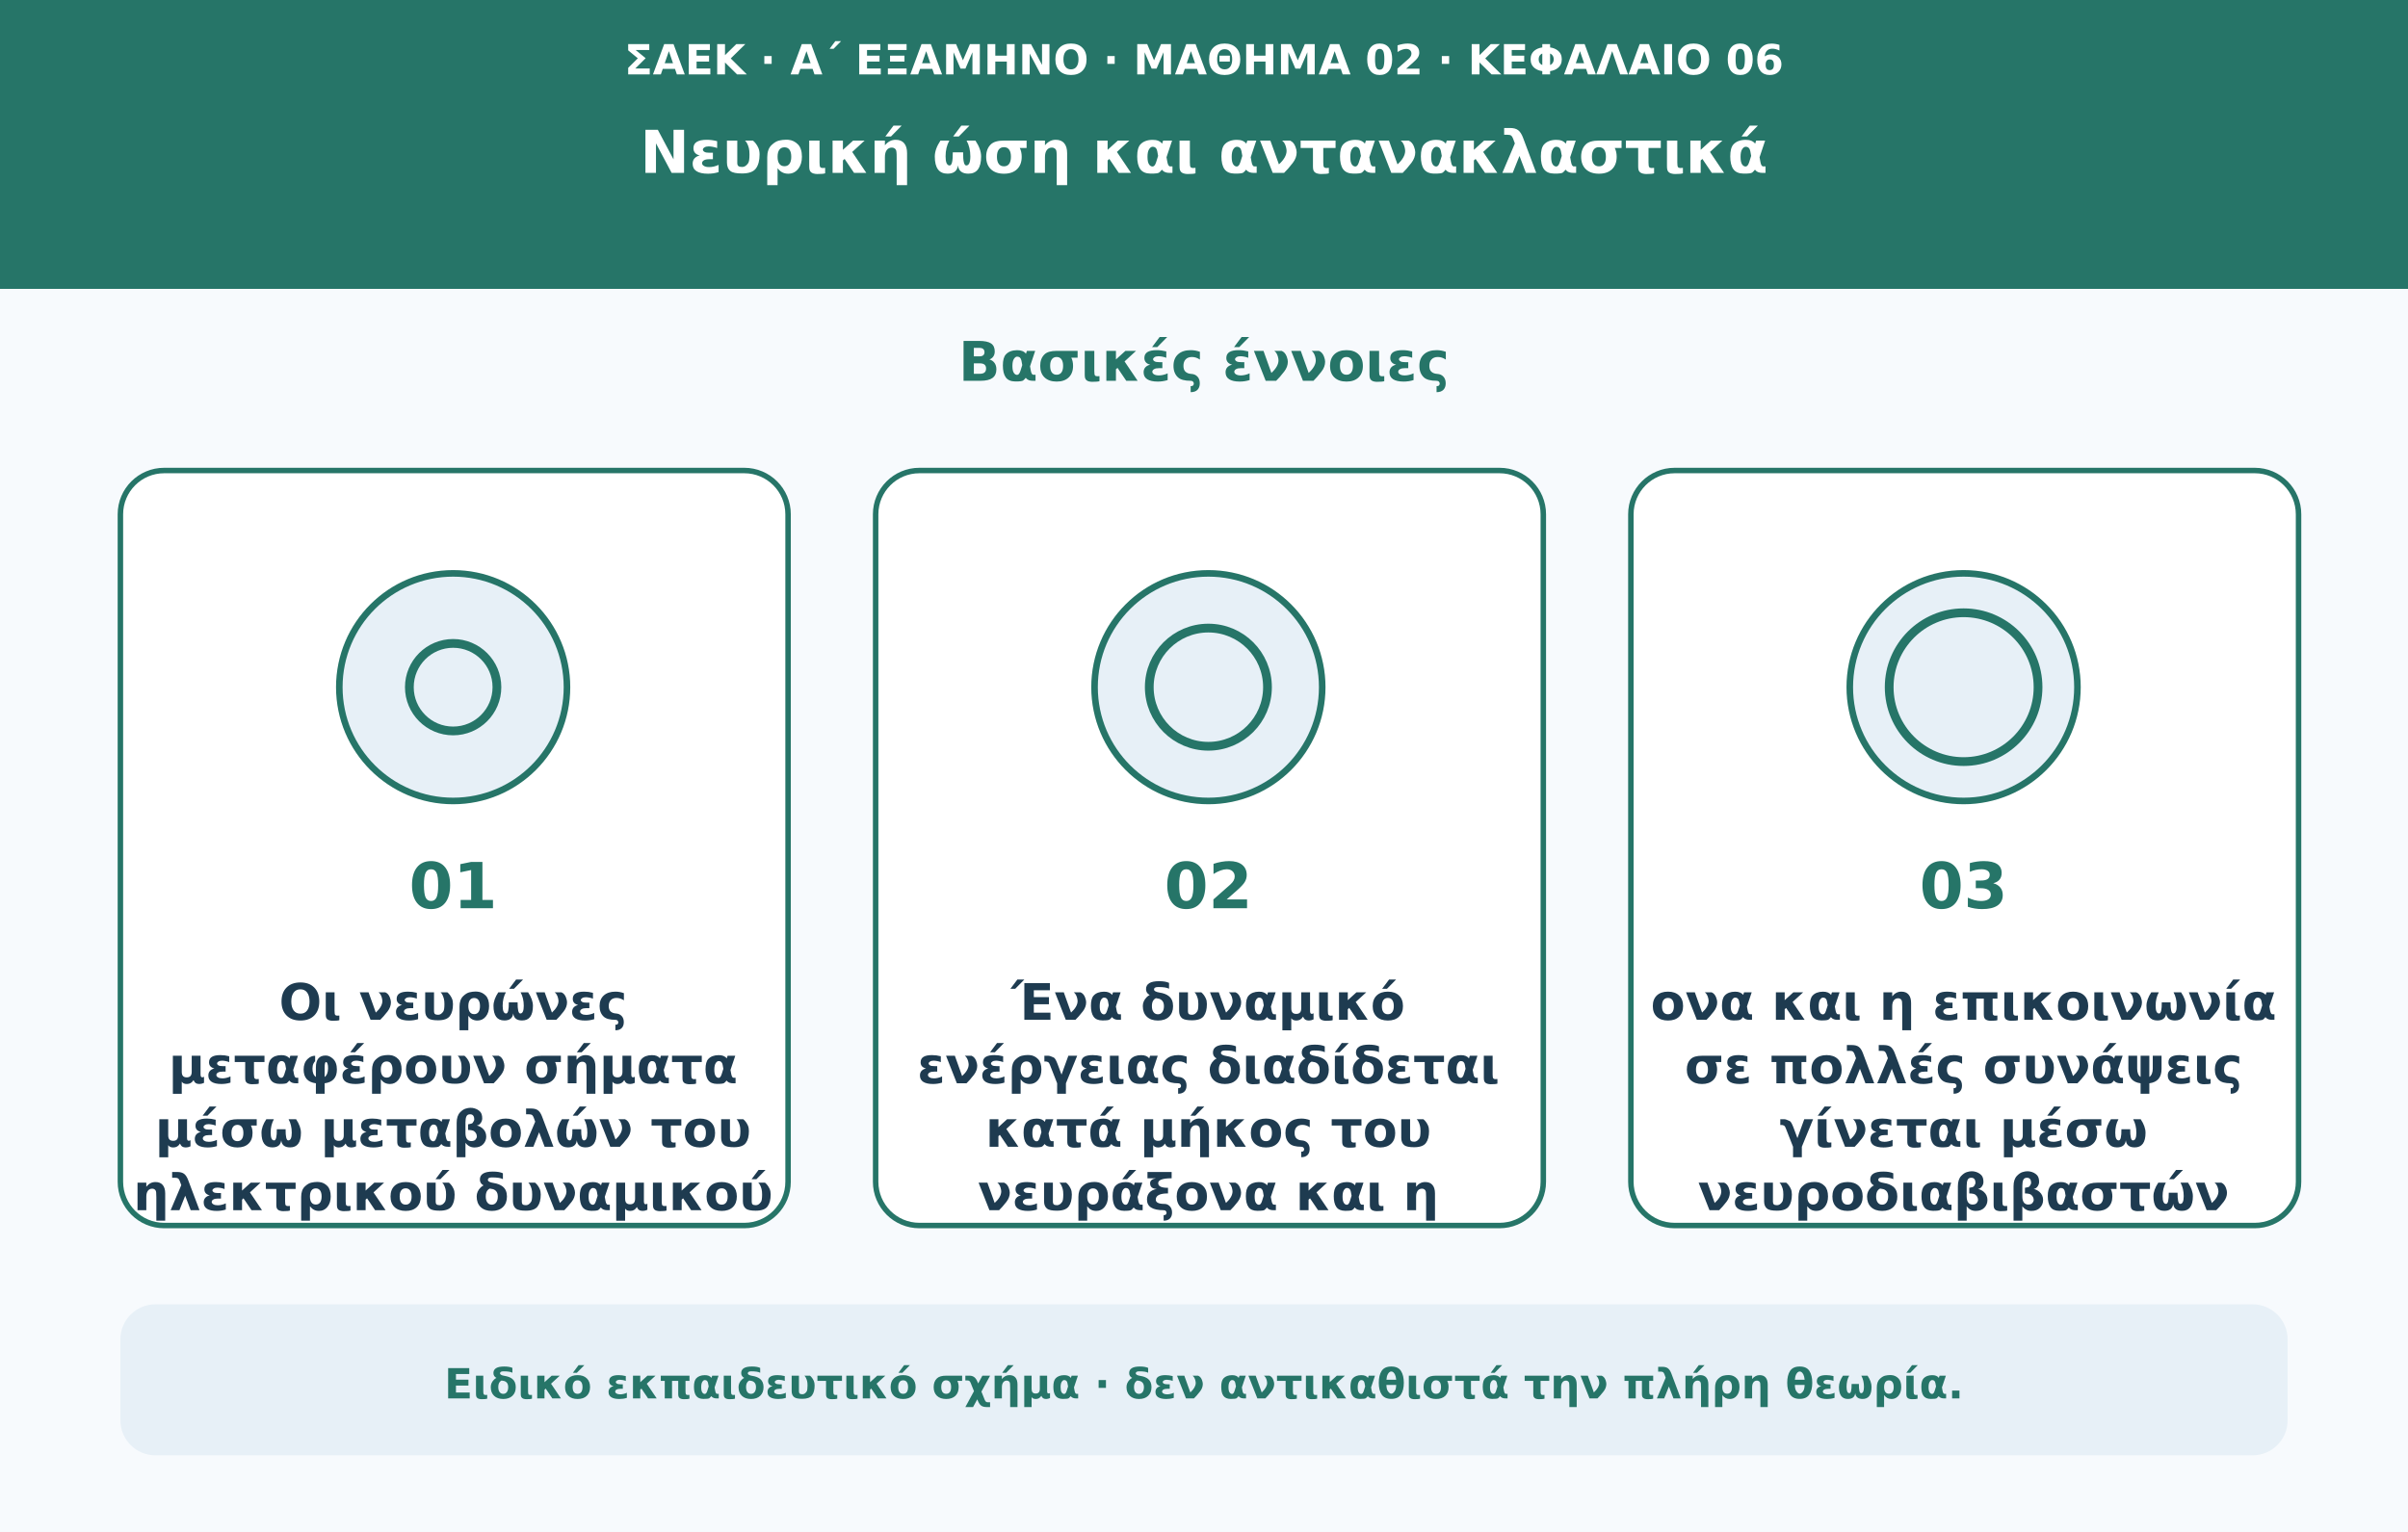
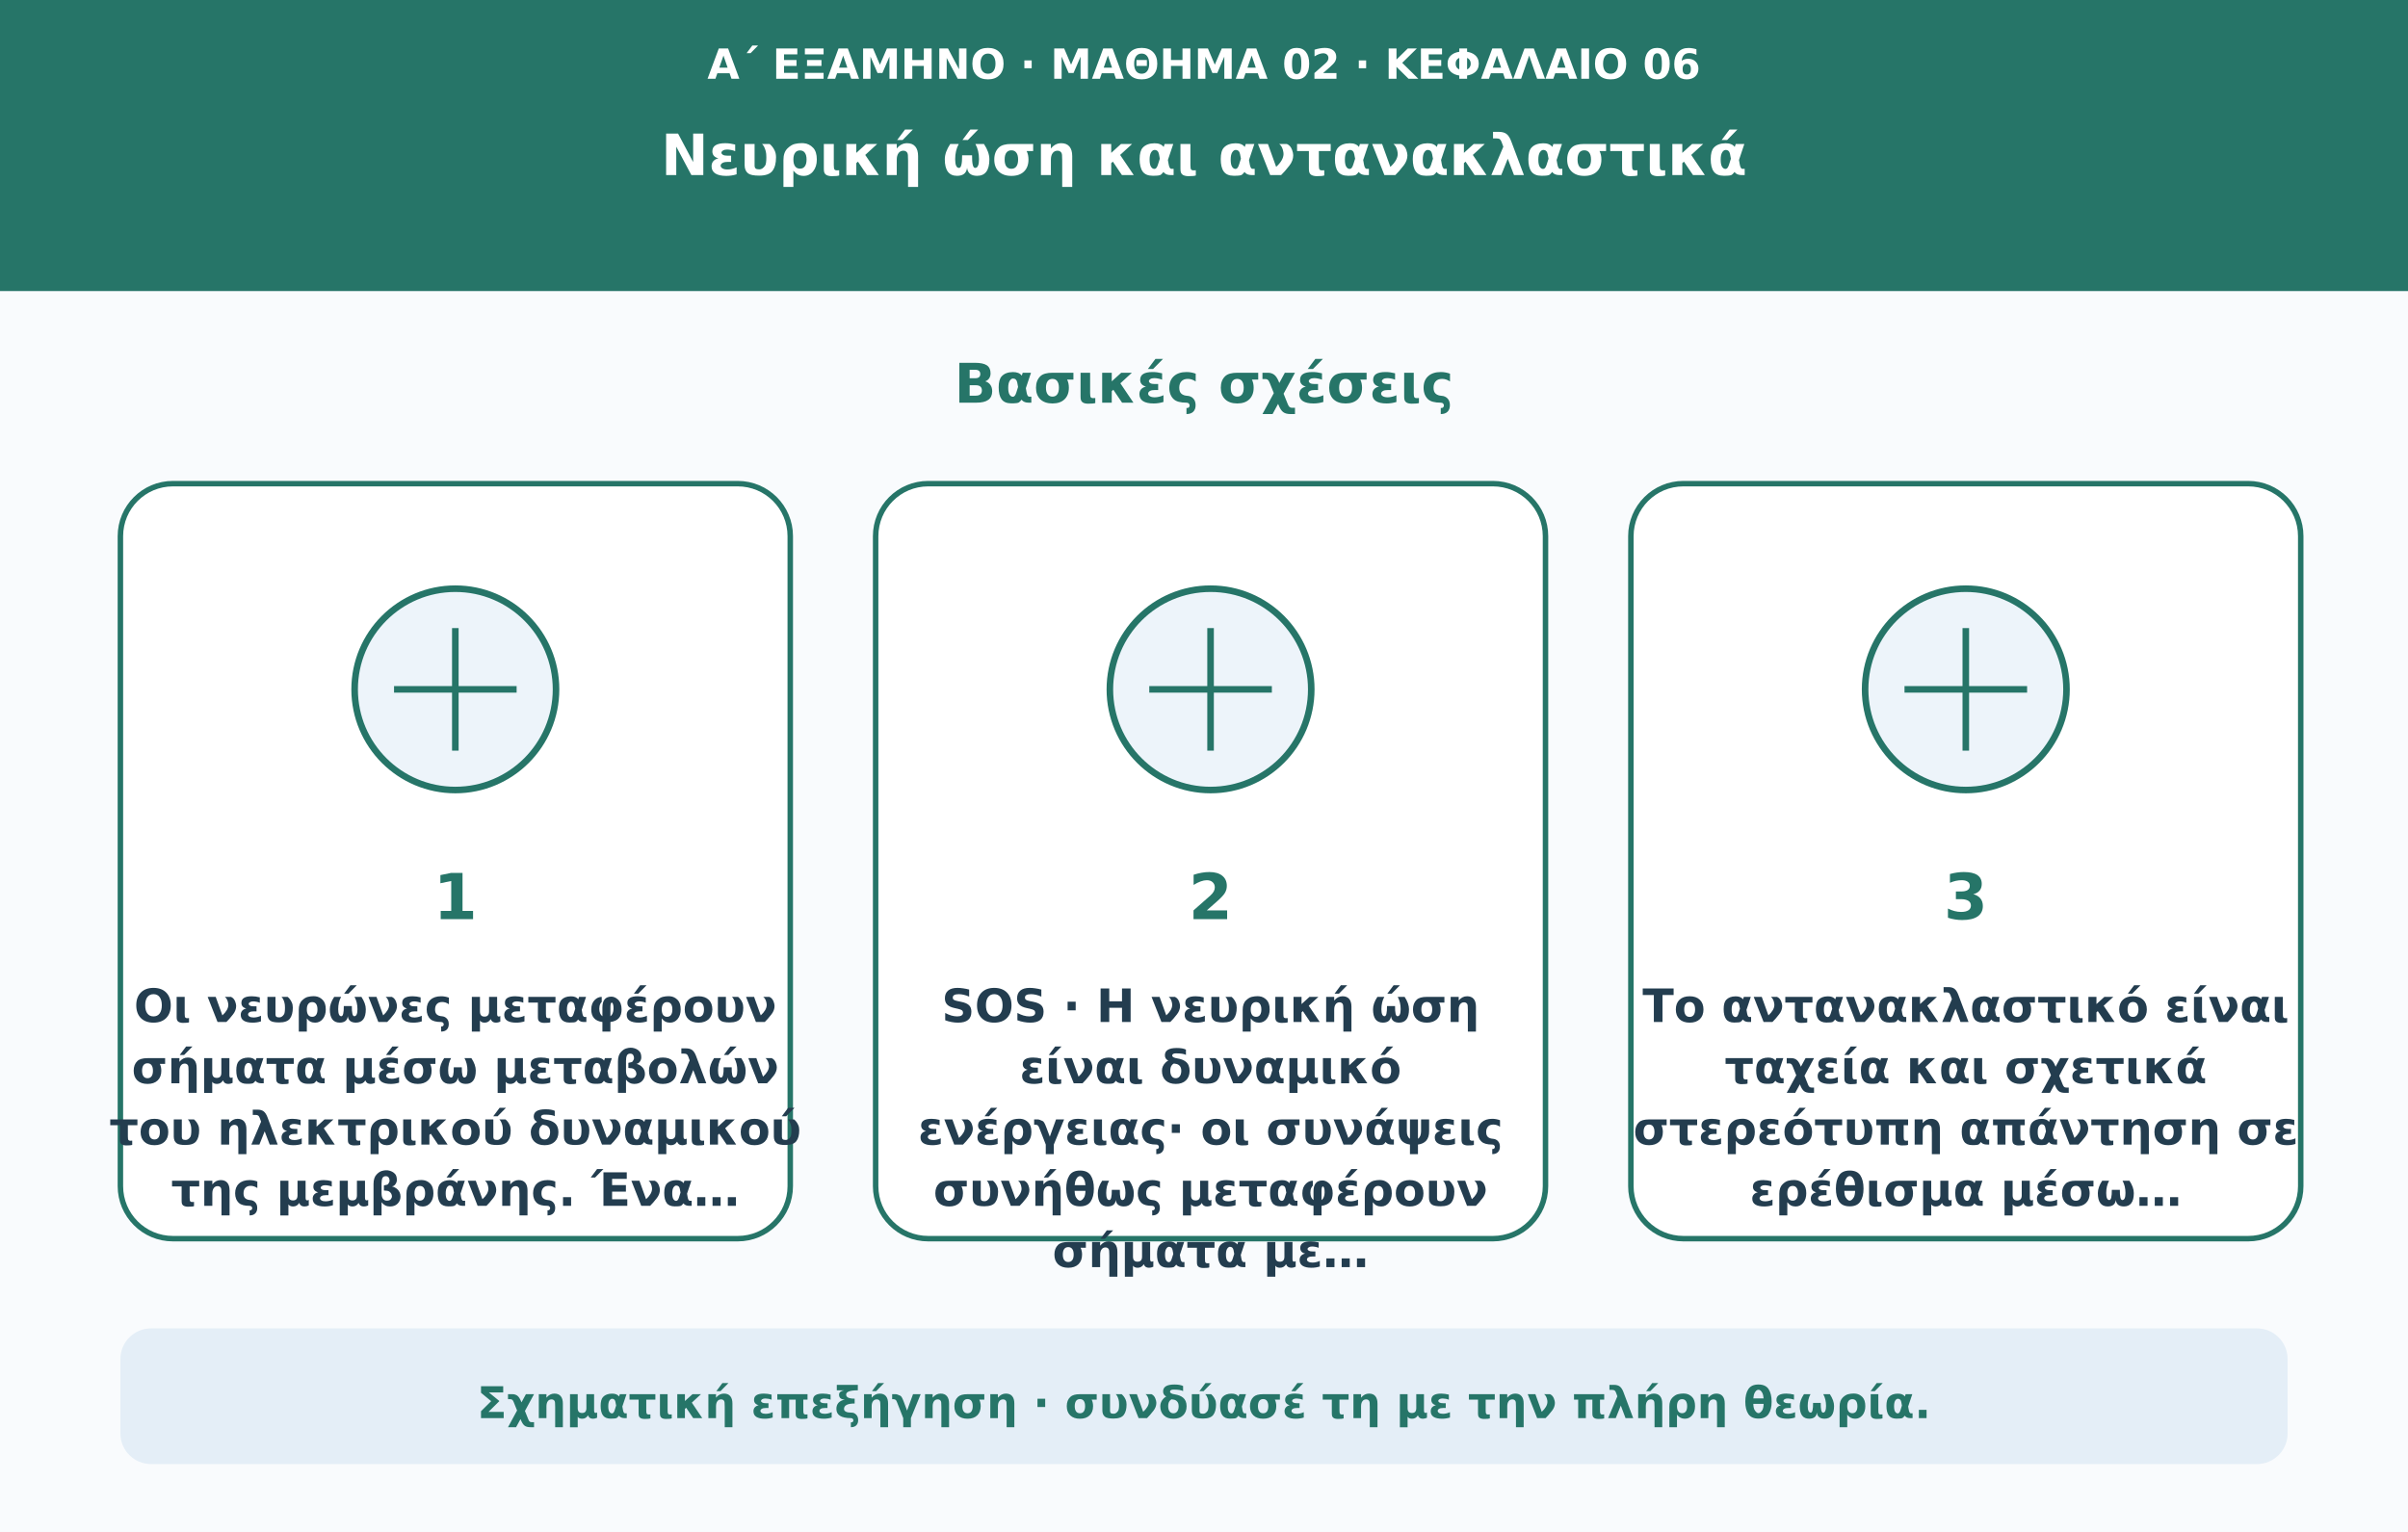
- <svg xmlns="http://www.w3.org/2000/svg" viewBox="0 0 1100 700" role="img" aria-labelledby="t d">
-   <rect width="1100" height="700" fill="#f7fafd" />
-   <rect width="1100" height="132" fill="#267568" />
-   <text x="550" y="34" text-anchor="middle" fill="#ffffff" font-weight="600" font-size="19" font-family="DejaVu Sans,Arial,sans-serif">ΣΑΕΚ · Α΄ ΕΞΑΜΗΝΟ · ΜΑΘΗΜΑ 02 · ΚΕΦΑΛΑΙΟ 06</text>
-   <text x="550" y="79" text-anchor="middle" fill="#ffffff" font-weight="750" font-size="27" font-family="DejaVu Sans,Arial,sans-serif">Νευρική ώση και αντανακλαστικά</text>
-   <text x="550" y="174" text-anchor="middle" fill="#267568" font-weight="750" font-size="25" font-family="DejaVu Sans,Arial,sans-serif">Βασικές έννοιες</text>
-   <rect x="55" y="215" width="305" height="345" rx="20" fill="#ffffff" stroke="#267568" stroke-width="2.5" />
-   <circle cx="207" cy="314" r="52" fill="#e7f0f7" stroke="#267568" stroke-width="3" />
-   <circle cx="207" cy="314" r="20" fill="none" stroke="#267568" stroke-width="4" />
-   <text x="207" y="415" text-anchor="middle" fill="#267568" font-weight="750" font-size="29" font-family="DejaVu Sans,Arial,sans-serif">01</text>
-   <text x="207" y="466" text-anchor="middle" fill="#1e3b50" font-weight="650" font-size="23" font-family="DejaVu Sans,Arial,sans-serif">Οι νευρώνες</text>
-   <text x="207" y="495" text-anchor="middle" fill="#1e3b50" font-weight="650" font-size="23" font-family="DejaVu Sans,Arial,sans-serif">μεταφέρουν σήματα</text>
-   <text x="207" y="524" text-anchor="middle" fill="#1e3b50" font-weight="650" font-size="23" font-family="DejaVu Sans,Arial,sans-serif">μέσω μεταβολών του</text>
-   <text x="207" y="553" text-anchor="middle" fill="#1e3b50" font-weight="650" font-size="23" font-family="DejaVu Sans,Arial,sans-serif">ηλεκτρικού δυναμικού</text>
-   <rect x="400" y="215" width="305" height="345" rx="20" fill="#ffffff" stroke="#267568" stroke-width="2.5" />
-   <circle cx="552" cy="314" r="52" fill="#e7f0f7" stroke="#267568" stroke-width="3" />
-   <circle cx="552" cy="314" r="27" fill="none" stroke="#267568" stroke-width="4" />
-   <text x="552" y="415" text-anchor="middle" fill="#267568" font-weight="750" font-size="29" font-family="DejaVu Sans,Arial,sans-serif">02</text>
-   <text x="552" y="466" text-anchor="middle" fill="#1e3b50" font-weight="650" font-size="23" font-family="DejaVu Sans,Arial,sans-serif">Ένα δυναμικό</text>
-   <text x="552" y="495" text-anchor="middle" fill="#1e3b50" font-weight="650" font-size="23" font-family="DejaVu Sans,Arial,sans-serif">ενέργειας διαδίδεται</text>
-   <text x="552" y="524" text-anchor="middle" fill="#1e3b50" font-weight="650" font-size="23" font-family="DejaVu Sans,Arial,sans-serif">κατά μήκος του</text>
-   <text x="552" y="553" text-anchor="middle" fill="#1e3b50" font-weight="650" font-size="23" font-family="DejaVu Sans,Arial,sans-serif">νευράξονα και η</text>
-   <rect x="745" y="215" width="305" height="345" rx="20" fill="#ffffff" stroke="#267568" stroke-width="2.5" />
-   <circle cx="897" cy="314" r="52" fill="#e7f0f7" stroke="#267568" stroke-width="3" />
-   <circle cx="897" cy="314" r="34" fill="none" stroke="#267568" stroke-width="4" />
-   <text x="897" y="415" text-anchor="middle" fill="#267568" font-weight="750" font-size="29" font-family="DejaVu Sans,Arial,sans-serif">03</text>
-   <text x="897" y="466" text-anchor="middle" fill="#1e3b50" font-weight="650" font-size="23" font-family="DejaVu Sans,Arial,sans-serif">ονα και η επικοινωνία</text>
-   <text x="897" y="495" text-anchor="middle" fill="#1e3b50" font-weight="650" font-size="23" font-family="DejaVu Sans,Arial,sans-serif">σε πολλές συνάψεις</text>
-   <text x="897" y="524" text-anchor="middle" fill="#1e3b50" font-weight="650" font-size="23" font-family="DejaVu Sans,Arial,sans-serif">γίνεται μέσω</text>
-   <text x="897" y="553" text-anchor="middle" fill="#1e3b50" font-weight="650" font-size="23" font-family="DejaVu Sans,Arial,sans-serif">νευροδιαβιβαστών</text>
-   <rect x="55" y="596" width="990" height="69" rx="16" fill="#e7f0f7" />
-   <text x="550" y="639" text-anchor="middle" fill="#267568" font-weight="600" font-size="19" font-family="DejaVu Sans,Arial,sans-serif">Ειδικό εκπαιδευτικό σχήμα · δεν αντικαθιστά την πλήρη θεωρία.</text>
+ <svg xmlns="http://www.w3.org/2000/svg" viewBox="0 0 1100 700" role="img" aria-labelledby="title desc">
+   <rect width="1100" height="700" fill="#f9fbfd" />
+   <rect width="1100" height="133" fill="#267568" />
+   <text x="550" y="36" text-anchor="middle" fill="#ffffff" font-weight="600" font-size="19" font-family="DejaVu Sans,Arial,sans-serif">Α΄ ΕΞΑΜΗΝΟ · ΜΑΘΗΜΑ 02 · ΚΕΦΑΛΑΙΟ 06</text>
+   <text x="550" y="80" text-anchor="middle" fill="#ffffff" font-weight="750" font-size="26" font-family="DejaVu Sans,Arial,sans-serif">Νευρική ώση και αντανακλαστικά</text>
+   <text x="550" y="184" text-anchor="middle" fill="#267568" font-weight="750" font-size="25" font-family="DejaVu Sans,Arial,sans-serif">Βασικές σχέσεις</text>
+   <rect x="55" y="221" width="306" height="345" rx="24" fill="#fff" stroke="#267568" stroke-width="2.5" />
+   <circle cx="208" cy="315" r="46" fill="#edf4fa" stroke="#267568" stroke-width="3" />
+   <path d="M180 315h56m-28-28v56" stroke="#267568" stroke-width="3" />
+   <text x="208" y="420" text-anchor="middle" fill="#267568" font-weight="750" font-size="29" font-family="DejaVu Sans,Arial,sans-serif">1</text>
+   <text x="208" y="467" text-anchor="middle" fill="#233d4f" font-weight="650" font-size="21" font-family="DejaVu Sans,Arial,sans-serif">Οι νευρώνες μεταφέρουν</text>
+   <text x="208" y="495" text-anchor="middle" fill="#233d4f" font-weight="650" font-size="21" font-family="DejaVu Sans,Arial,sans-serif">σήματα μέσω μεταβολών</text>
+   <text x="208" y="523" text-anchor="middle" fill="#233d4f" font-weight="650" font-size="21" font-family="DejaVu Sans,Arial,sans-serif">του ηλεκτρικού δυναμικού</text>
+   <text x="208" y="551" text-anchor="middle" fill="#233d4f" font-weight="650" font-size="21" font-family="DejaVu Sans,Arial,sans-serif">της μεμβράνης. Ένα…</text>
+   <rect x="400" y="221" width="306" height="345" rx="24" fill="#fff" stroke="#267568" stroke-width="2.5" />
+   <circle cx="553" cy="315" r="46" fill="#edf4fa" stroke="#267568" stroke-width="3" />
+   <path d="M525 315h56m-28-28v56" stroke="#267568" stroke-width="3" />
+   <text x="553" y="420" text-anchor="middle" fill="#267568" font-weight="750" font-size="29" font-family="DejaVu Sans,Arial,sans-serif">2</text>
+   <text x="553" y="467" text-anchor="middle" fill="#233d4f" font-weight="650" font-size="21" font-family="DejaVu Sans,Arial,sans-serif">SOS · Η νευρική ώση</text>
+   <text x="553" y="495" text-anchor="middle" fill="#233d4f" font-weight="650" font-size="21" font-family="DejaVu Sans,Arial,sans-serif">είναι δυναμικό</text>
+   <text x="553" y="523" text-anchor="middle" fill="#233d4f" font-weight="650" font-size="21" font-family="DejaVu Sans,Arial,sans-serif">ενέργειας· οι συνάψεις</text>
+   <text x="553" y="551" text-anchor="middle" fill="#233d4f" font-weight="650" font-size="21" font-family="DejaVu Sans,Arial,sans-serif">συνήθως μεταφέρουν</text>
+   <text x="553" y="579" text-anchor="middle" fill="#233d4f" font-weight="650" font-size="21" font-family="DejaVu Sans,Arial,sans-serif">σήματα με…</text>
+   <rect x="745" y="221" width="306" height="345" rx="24" fill="#fff" stroke="#267568" stroke-width="2.5" />
+   <circle cx="898" cy="315" r="46" fill="#edf4fa" stroke="#267568" stroke-width="3" />
+   <path d="M870 315h56m-28-28v56" stroke="#267568" stroke-width="3" />
+   <text x="898" y="420" text-anchor="middle" fill="#267568" font-weight="750" font-size="29" font-family="DejaVu Sans,Arial,sans-serif">3</text>
+   <text x="898" y="467" text-anchor="middle" fill="#233d4f" font-weight="650" font-size="21" font-family="DejaVu Sans,Arial,sans-serif">Το αντανακλαστικό είναι</text>
+   <text x="898" y="495" text-anchor="middle" fill="#233d4f" font-weight="650" font-size="21" font-family="DejaVu Sans,Arial,sans-serif">ταχεία και σχετικά</text>
+   <text x="898" y="523" text-anchor="middle" fill="#233d4f" font-weight="650" font-size="21" font-family="DejaVu Sans,Arial,sans-serif">στερεότυπη απάντηση σε</text>
+   <text x="898" y="551" text-anchor="middle" fill="#233d4f" font-weight="650" font-size="21" font-family="DejaVu Sans,Arial,sans-serif">ερέθισμα μέσω…</text>
+   <rect x="55" y="607" width="990" height="62" rx="14" fill="#e4eef7" />
+   <text x="550" y="648" text-anchor="middle" fill="#267568" font-weight="650" font-size="20" font-family="DejaVu Sans,Arial,sans-serif">Σχηματική επεξήγηση · συνδύασέ τη με την πλήρη θεωρία.</text>
</svg>
